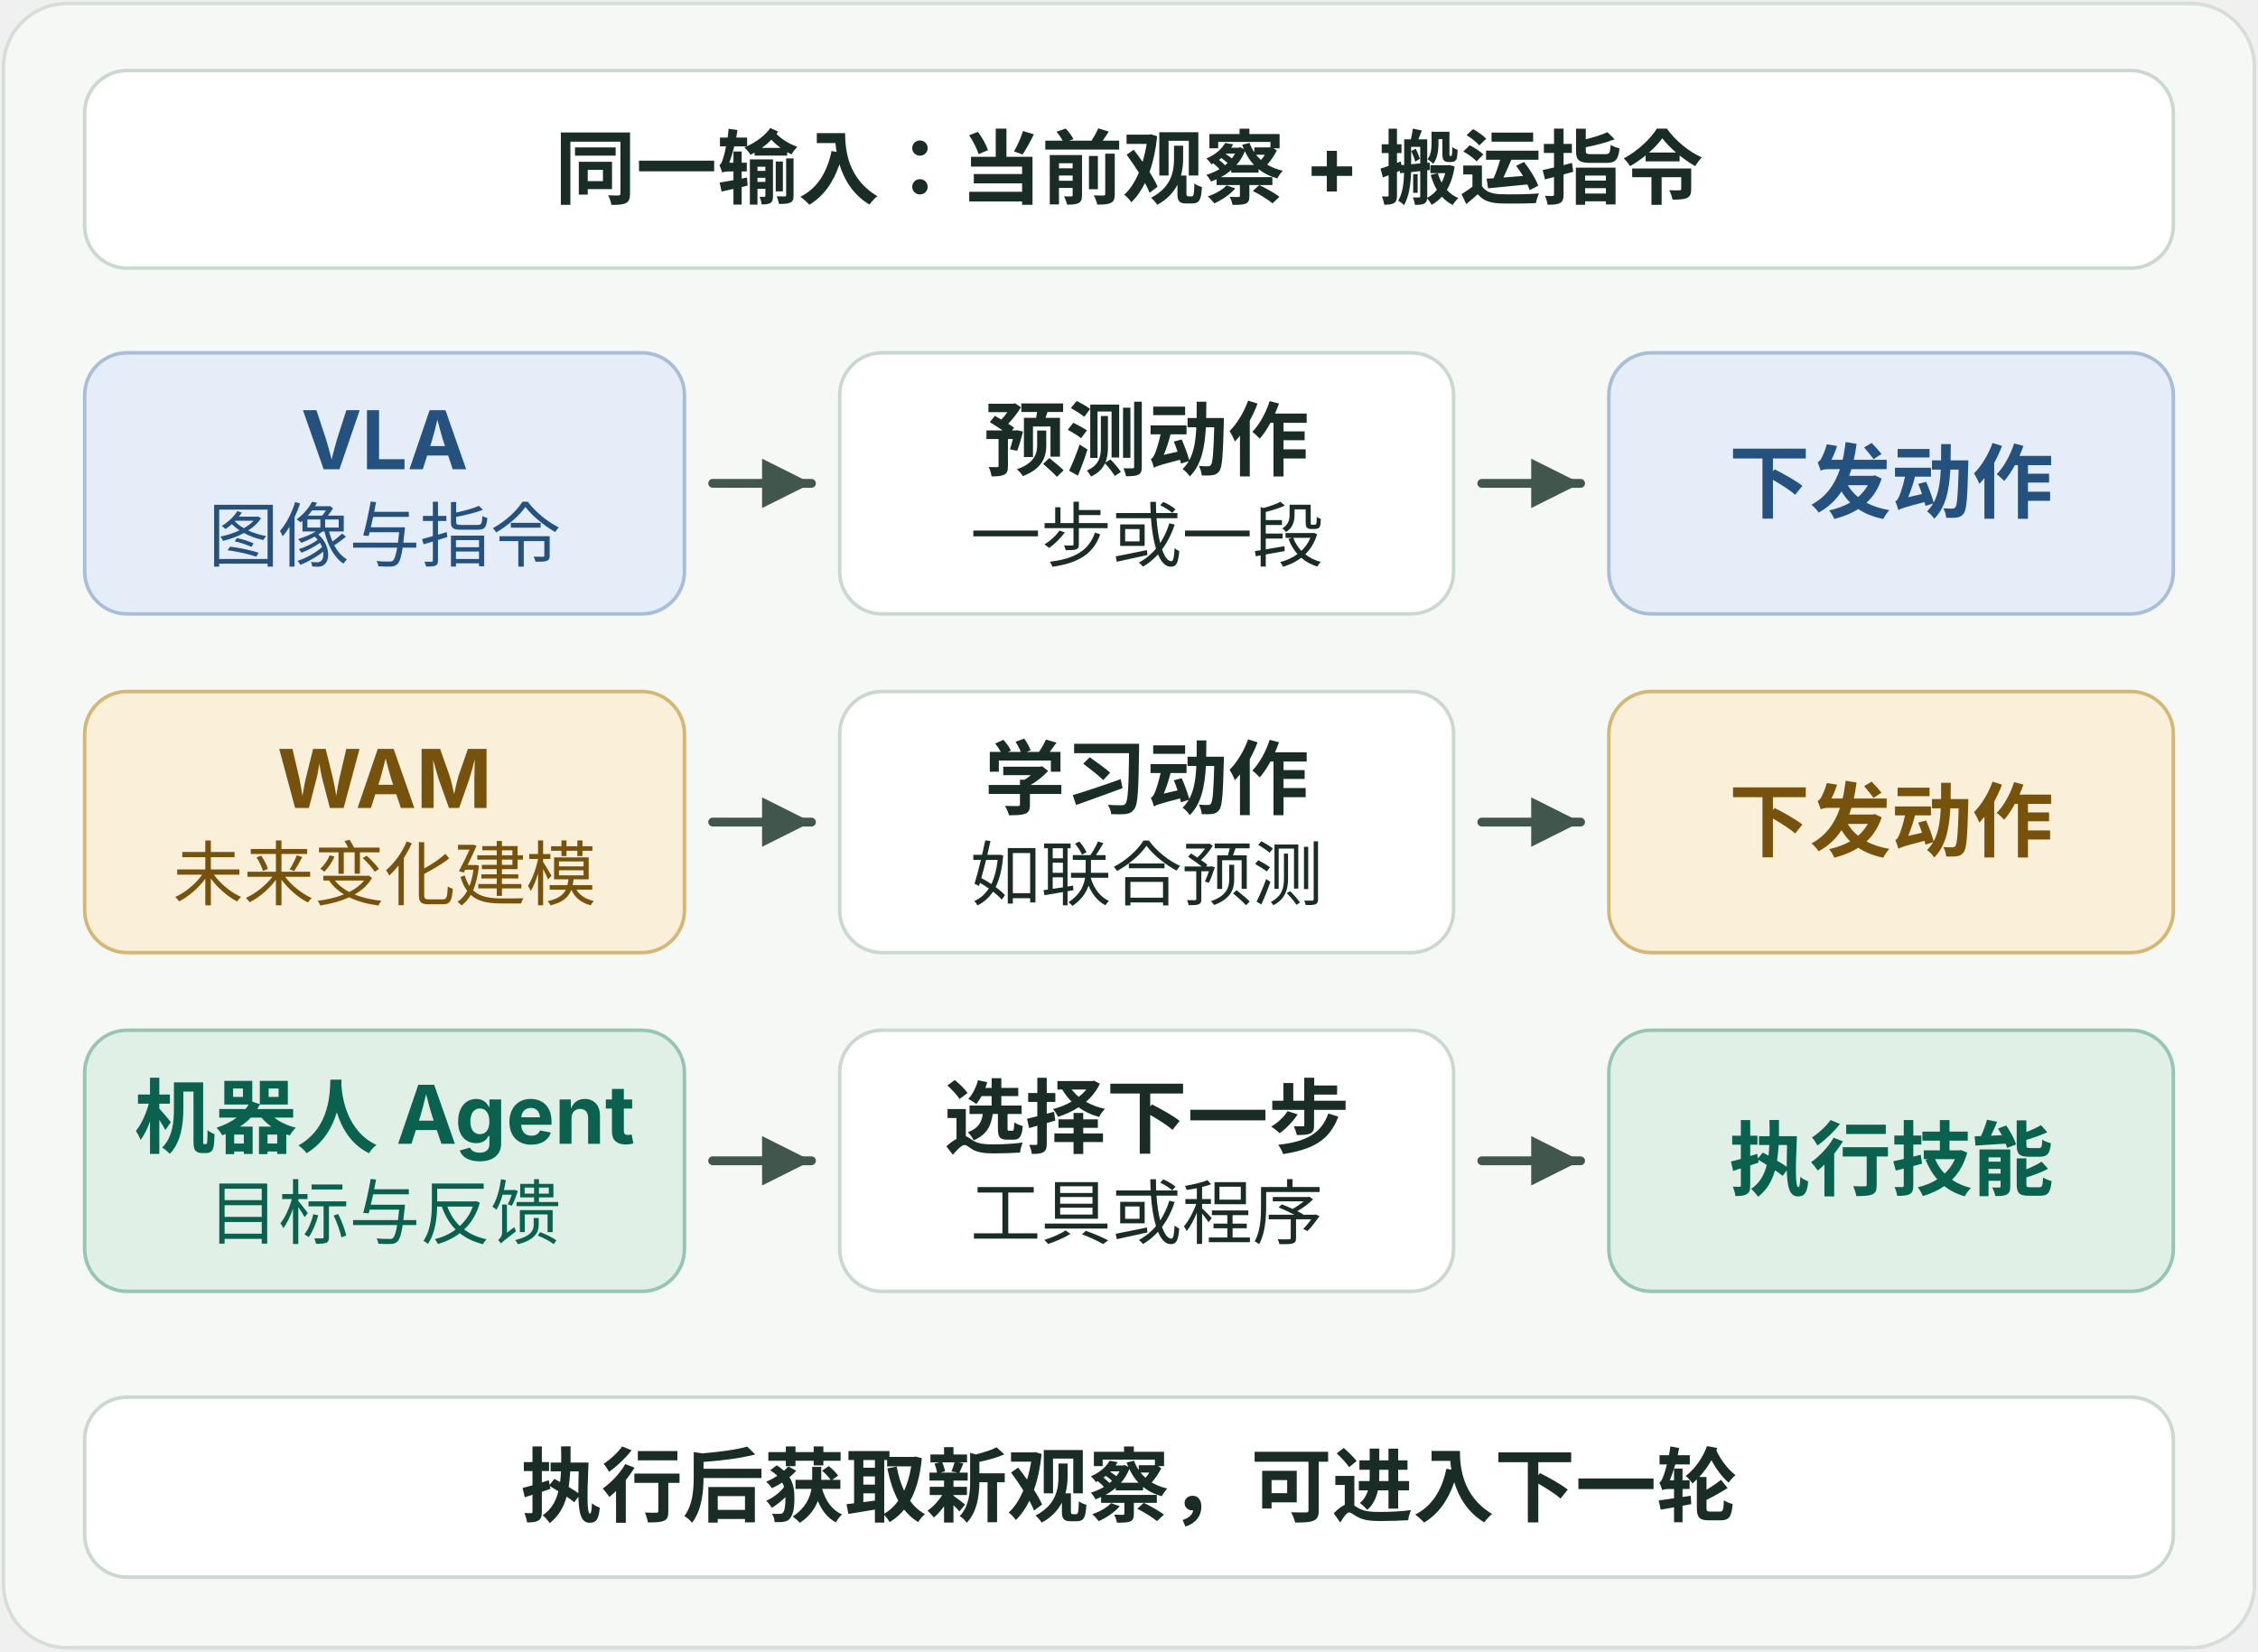
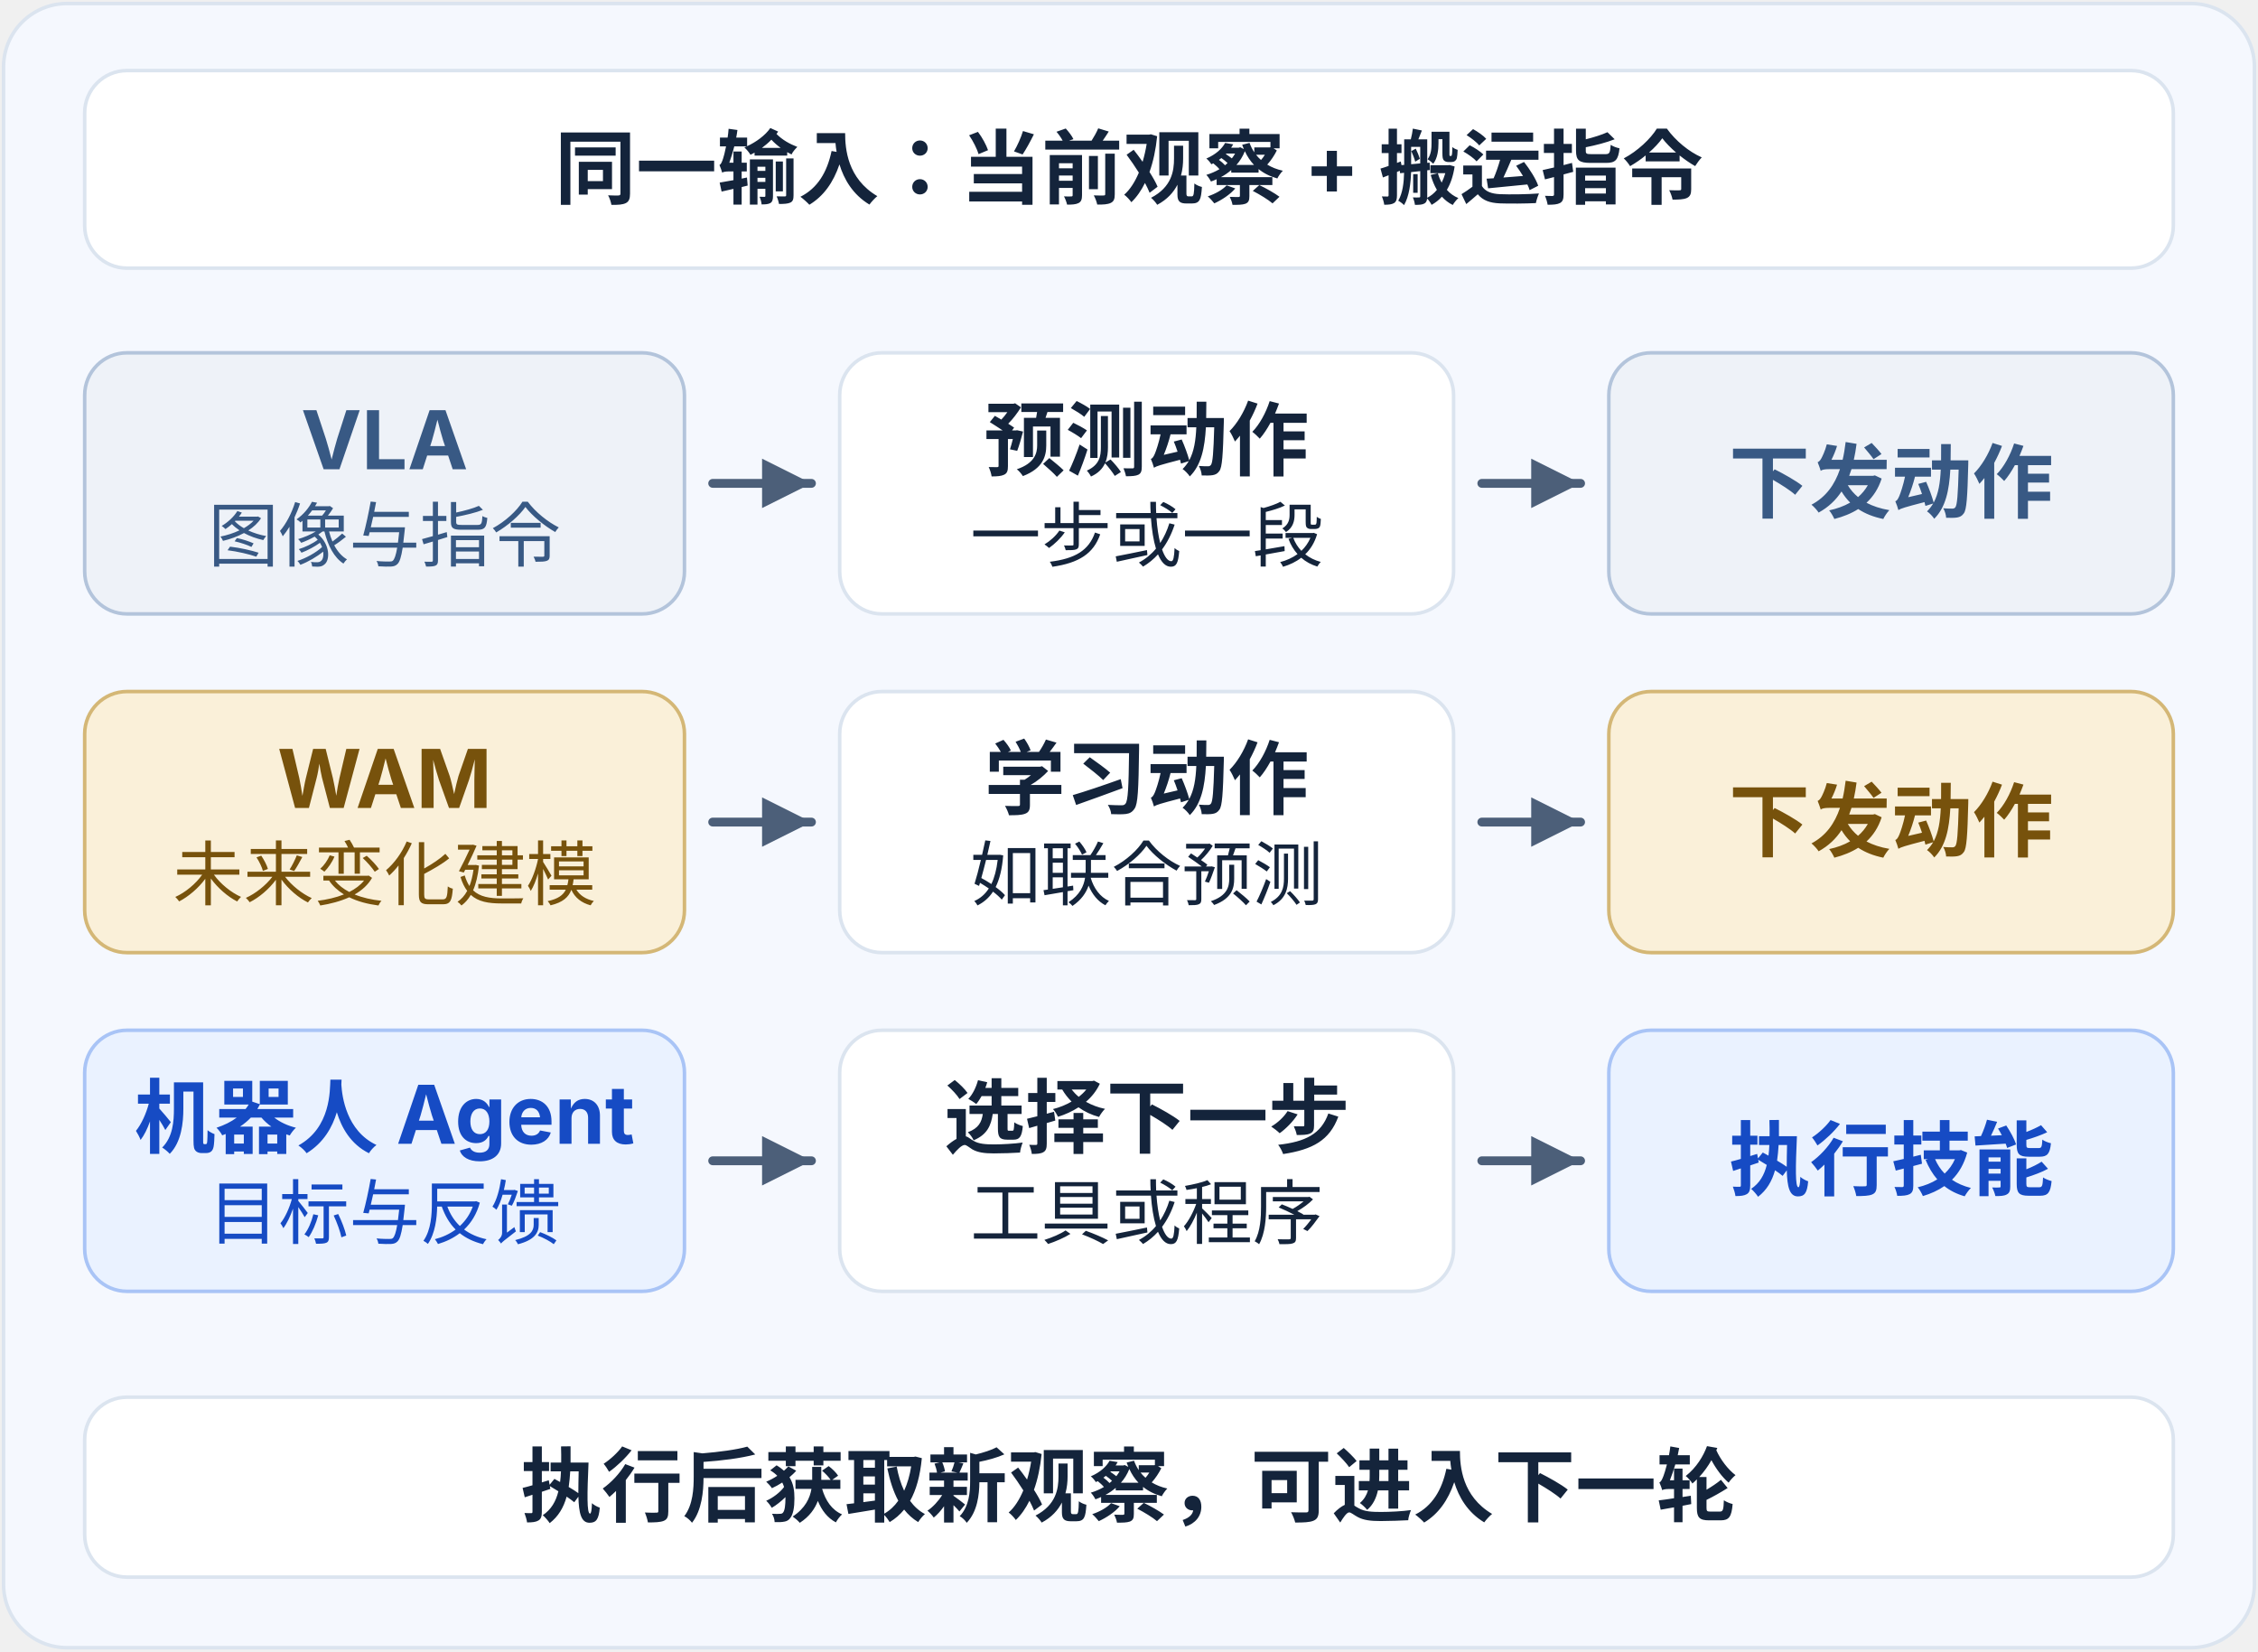
<svg xmlns="http://www.w3.org/2000/svg" width="640" height="468" viewBox="0 0 640 468">
  <defs>
    <marker id="ink" viewBox="0 0 10 10" refX="8" refY="5" markerWidth="7" markerHeight="7" orient="auto-start-reverse">
-       <path d="M 0 1 L 8 5 L 0 9 z" fill="#41574e" />
+       <path d="M 0 1 L 8 5 L 0 9 z" fill="#4c5f79" />
    </marker>
-     <marker id="green" viewBox="0 0 10 10" refX="8" refY="5" markerWidth="7" markerHeight="7" orient="auto-start-reverse">
-       <path d="M 0 1 L 8 5 L 0 9 z" fill="#09614e" />
+     <marker id="accent" viewBox="0 0 10 10" refX="8" refY="5" markerWidth="7" markerHeight="7" orient="auto-start-reverse">
+       <path d="M 0 1 L 8 5 L 0 9 z" fill="#164bc4" />
    </marker>
    <marker id="red" viewBox="0 0 10 10" refX="8" refY="5" markerWidth="7" markerHeight="7" orient="auto-start-reverse">
      <path d="M 0 1 L 8 5 L 0 9 z" fill="#a3362e" />
    </marker>
    <marker id="blue" viewBox="0 0 10 10" refX="8" refY="5" markerWidth="7" markerHeight="7" orient="auto-start-reverse">
-       <path d="M 0 1 L 8 5 L 0 9 z" fill="#24517d" />
+       <path d="M 0 1 L 8 5 L 0 9 z" fill="#385984" />
    </marker>
  </defs>
  <g font-family="system-ui, -apple-system, 'PingFang SC', 'Microsoft YaHei', sans-serif">
-     <rect x="1" y="1" width="638" height="466" rx="18" fill="#f5f8f5" stroke="#d5ded7" />
-     <rect x="24" y="20" width="592" height="56" rx="12" fill="#ffffff" stroke="#cad8d0" />
-     <text x="320.0" y="56.0" text-anchor="middle" font-size="23" font-weight="680" fill="#192c26">同一输入：当前观察 + 搬运指令</text>
-     <rect x="24" y="100" width="170" height="74" rx="12" fill="#e5edf8" stroke="#a8bdd7" />
-     <text x="109.0" y="133.0" text-anchor="middle" font-size="23" font-weight="680" fill="#24517d">VLA</text>
-     <text x="109.0" y="159.0" text-anchor="middle" font-size="20" font-weight="500" fill="#24517d">图像与指令</text>
-     <polyline points="202,137 230,137" fill="none" stroke="#41574e" stroke-width="2.5" stroke-linecap="round" stroke-linejoin="round" marker-end="url(#ink)" />
-     <rect x="238" y="100" width="174" height="74" rx="12" fill="#ffffff" stroke="#cad8d0" />
-     <text x="325.0" y="133.0" text-anchor="middle" font-size="23" font-weight="680" fill="#192c26">预测动作</text>
-     <text x="325.0" y="159.0" text-anchor="middle" font-size="20" font-weight="500" fill="#192c26">一步或一段</text>
-     <polyline points="420,137 448,137" fill="none" stroke="#41574e" stroke-width="2.5" stroke-linecap="round" stroke-linejoin="round" marker-end="url(#ink)" />
-     <rect x="456" y="100" width="160" height="74" rx="12" fill="#e5edf8" stroke="#a8bdd7" />
-     <text x="536.0" y="145.0" text-anchor="middle" font-size="23" font-weight="680" fill="#24517d">下发动作</text>
+     <rect x="1" y="1" width="638" height="466" rx="18" fill="#f5f8fe" stroke="#dbe4ef" />
+     <rect x="24" y="20" width="592" height="56" rx="12" fill="#ffffff" stroke="#dbe4ef" />
+     <text x="320.0" y="56.0" text-anchor="middle" font-size="23" font-weight="680" fill="#14243b">同一输入：当前观察 + 搬运指令</text>
+     <rect x="24" y="100" width="170" height="74" rx="12" fill="#eef2f8" stroke="#b3c4db" />
+     <text x="109.0" y="133.0" text-anchor="middle" font-size="23" font-weight="680" fill="#385984">VLA</text>
+     <text x="109.0" y="159.0" text-anchor="middle" font-size="20" font-weight="500" fill="#385984">图像与指令</text>
+     <polyline points="202,137 230,137" fill="none" stroke="#4c5f79" stroke-width="2.5" stroke-linecap="round" stroke-linejoin="round" marker-end="url(#ink)" />
+     <rect x="238" y="100" width="174" height="74" rx="12" fill="#ffffff" stroke="#dbe4ef" />
+     <text x="325.0" y="133.0" text-anchor="middle" font-size="23" font-weight="680" fill="#14243b">预测动作</text>
+     <text x="325.0" y="159.0" text-anchor="middle" font-size="20" font-weight="500" fill="#14243b">一步或一段</text>
+     <polyline points="420,137 448,137" fill="none" stroke="#4c5f79" stroke-width="2.5" stroke-linecap="round" stroke-linejoin="round" marker-end="url(#ink)" />
+     <rect x="456" y="100" width="160" height="74" rx="12" fill="#eef2f8" stroke="#b3c4db" />
+     <text x="536.0" y="145.0" text-anchor="middle" font-size="23" font-weight="680" fill="#385984">下发动作</text>
    <rect x="24" y="196" width="170" height="74" rx="12" fill="#faf0d9" stroke="#d4b776" />
    <text x="109.0" y="229.0" text-anchor="middle" font-size="23" font-weight="680" fill="#77520c">WAM</text>
    <text x="109.0" y="255.0" text-anchor="middle" font-size="20" font-weight="500" fill="#77520c">未来变化建模</text>
-     <polyline points="202,233 230,233" fill="none" stroke="#41574e" stroke-width="2.5" stroke-linecap="round" stroke-linejoin="round" marker-end="url(#ink)" />
-     <rect x="238" y="196" width="174" height="74" rx="12" fill="#ffffff" stroke="#cad8d0" />
-     <text x="325.0" y="229.0" text-anchor="middle" font-size="23" font-weight="680" fill="#192c26">学习动作</text>
-     <text x="325.0" y="255.0" text-anchor="middle" font-size="20" font-weight="500" fill="#192c26">如联合预测</text>
-     <polyline points="420,233 448,233" fill="none" stroke="#41574e" stroke-width="2.5" stroke-linecap="round" stroke-linejoin="round" marker-end="url(#ink)" />
+     <polyline points="202,233 230,233" fill="none" stroke="#4c5f79" stroke-width="2.5" stroke-linecap="round" stroke-linejoin="round" marker-end="url(#ink)" />
+     <rect x="238" y="196" width="174" height="74" rx="12" fill="#ffffff" stroke="#dbe4ef" />
+     <text x="325.0" y="229.0" text-anchor="middle" font-size="23" font-weight="680" fill="#14243b">学习动作</text>
+     <text x="325.0" y="255.0" text-anchor="middle" font-size="20" font-weight="500" fill="#14243b">如联合预测</text>
+     <polyline points="420,233 448,233" fill="none" stroke="#4c5f79" stroke-width="2.5" stroke-linecap="round" stroke-linejoin="round" marker-end="url(#ink)" />
    <rect x="456" y="196" width="160" height="74" rx="12" fill="#faf0d9" stroke="#d4b776" />
    <text x="536.0" y="241.0" text-anchor="middle" font-size="23" font-weight="680" fill="#77520c">下发动作</text>
-     <rect x="24" y="292" width="170" height="74" rx="12" fill="#e0f0e7" stroke="#96c6b1" />
-     <text x="109.0" y="325.0" text-anchor="middle" font-size="23" font-weight="680" fill="#09614e">机器人 Agent</text>
-     <text x="109.0" y="351.0" text-anchor="middle" font-size="20" font-weight="500" fill="#09614e">目标与反馈</text>
-     <polyline points="202,329 230,329" fill="none" stroke="#41574e" stroke-width="2.5" stroke-linecap="round" stroke-linejoin="round" marker-end="url(#ink)" />
-     <rect x="238" y="292" width="174" height="74" rx="12" fill="#ffffff" stroke="#cad8d0" />
-     <text x="325.0" y="325.0" text-anchor="middle" font-size="23" font-weight="680" fill="#192c26">选择下一步</text>
-     <text x="325.0" y="351.0" text-anchor="middle" font-size="20" font-weight="500" fill="#192c26">工具或程序</text>
-     <polyline points="420,329 448,329" fill="none" stroke="#41574e" stroke-width="2.5" stroke-linecap="round" stroke-linejoin="round" marker-end="url(#ink)" />
-     <rect x="456" y="292" width="160" height="74" rx="12" fill="#e0f0e7" stroke="#96c6b1" />
-     <text x="536.0" y="337.0" text-anchor="middle" font-size="23" font-weight="680" fill="#09614e">执行技能</text>
-     <rect x="24" y="396" width="592" height="51" rx="12" fill="#ffffff" stroke="#cad8d0" />
-     <text x="320.0" y="429.5" text-anchor="middle" font-size="23" font-weight="680" fill="#192c26">执行后获取新观察，可进入下一轮</text>
+     <rect x="24" y="292" width="170" height="74" rx="12" fill="#eaf2ff" stroke="#a9c4f6" />
+     <text x="109.0" y="325.0" text-anchor="middle" font-size="23" font-weight="680" fill="#164bc4">机器人 Agent</text>
+     <text x="109.0" y="351.0" text-anchor="middle" font-size="20" font-weight="500" fill="#164bc4">目标与反馈</text>
+     <polyline points="202,329 230,329" fill="none" stroke="#4c5f79" stroke-width="2.5" stroke-linecap="round" stroke-linejoin="round" marker-end="url(#ink)" />
+     <rect x="238" y="292" width="174" height="74" rx="12" fill="#ffffff" stroke="#dbe4ef" />
+     <text x="325.0" y="325.0" text-anchor="middle" font-size="23" font-weight="680" fill="#14243b">选择下一步</text>
+     <text x="325.0" y="351.0" text-anchor="middle" font-size="20" font-weight="500" fill="#14243b">工具或程序</text>
+     <polyline points="420,329 448,329" fill="none" stroke="#4c5f79" stroke-width="2.5" stroke-linecap="round" stroke-linejoin="round" marker-end="url(#ink)" />
+     <rect x="456" y="292" width="160" height="74" rx="12" fill="#eaf2ff" stroke="#a9c4f6" />
+     <text x="536.0" y="337.0" text-anchor="middle" font-size="23" font-weight="680" fill="#164bc4">执行技能</text>
+     <rect x="24" y="396" width="592" height="51" rx="12" fill="#ffffff" stroke="#dbe4ef" />
+     <text x="320.0" y="429.5" text-anchor="middle" font-size="23" font-weight="680" fill="#14243b">执行后获取新观察，可进入下一轮</text>
  </g>
</svg>
